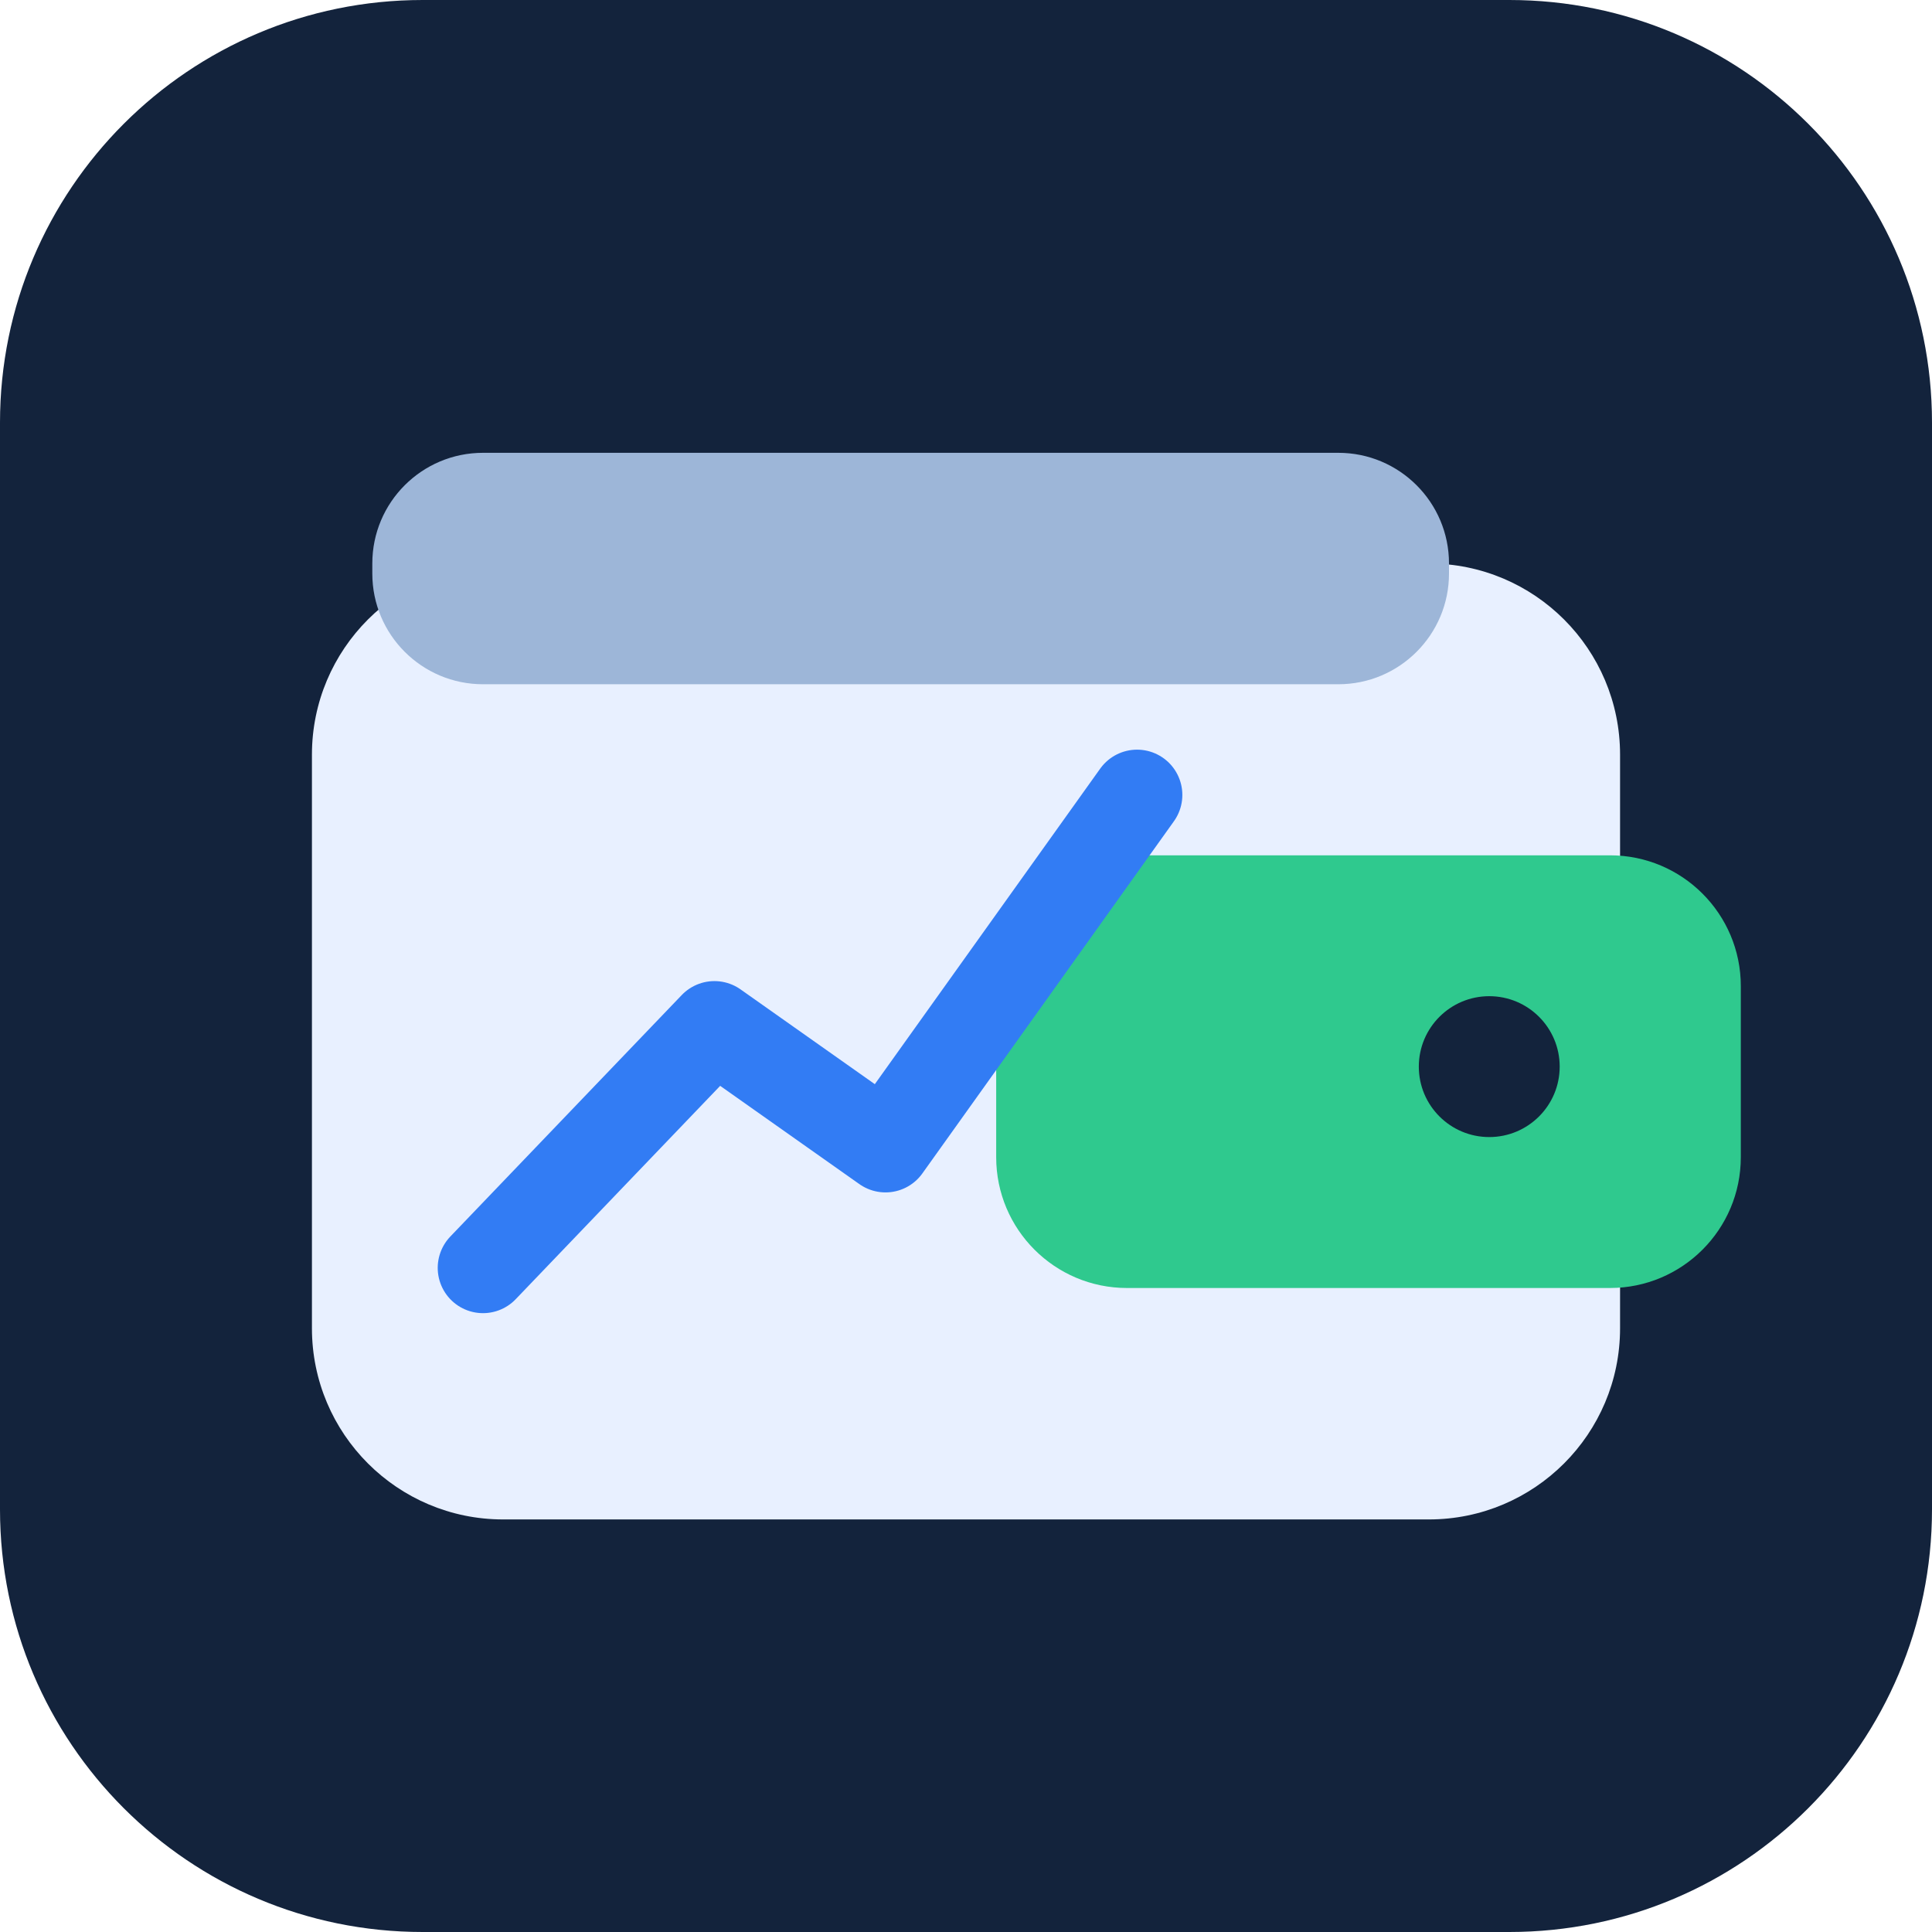
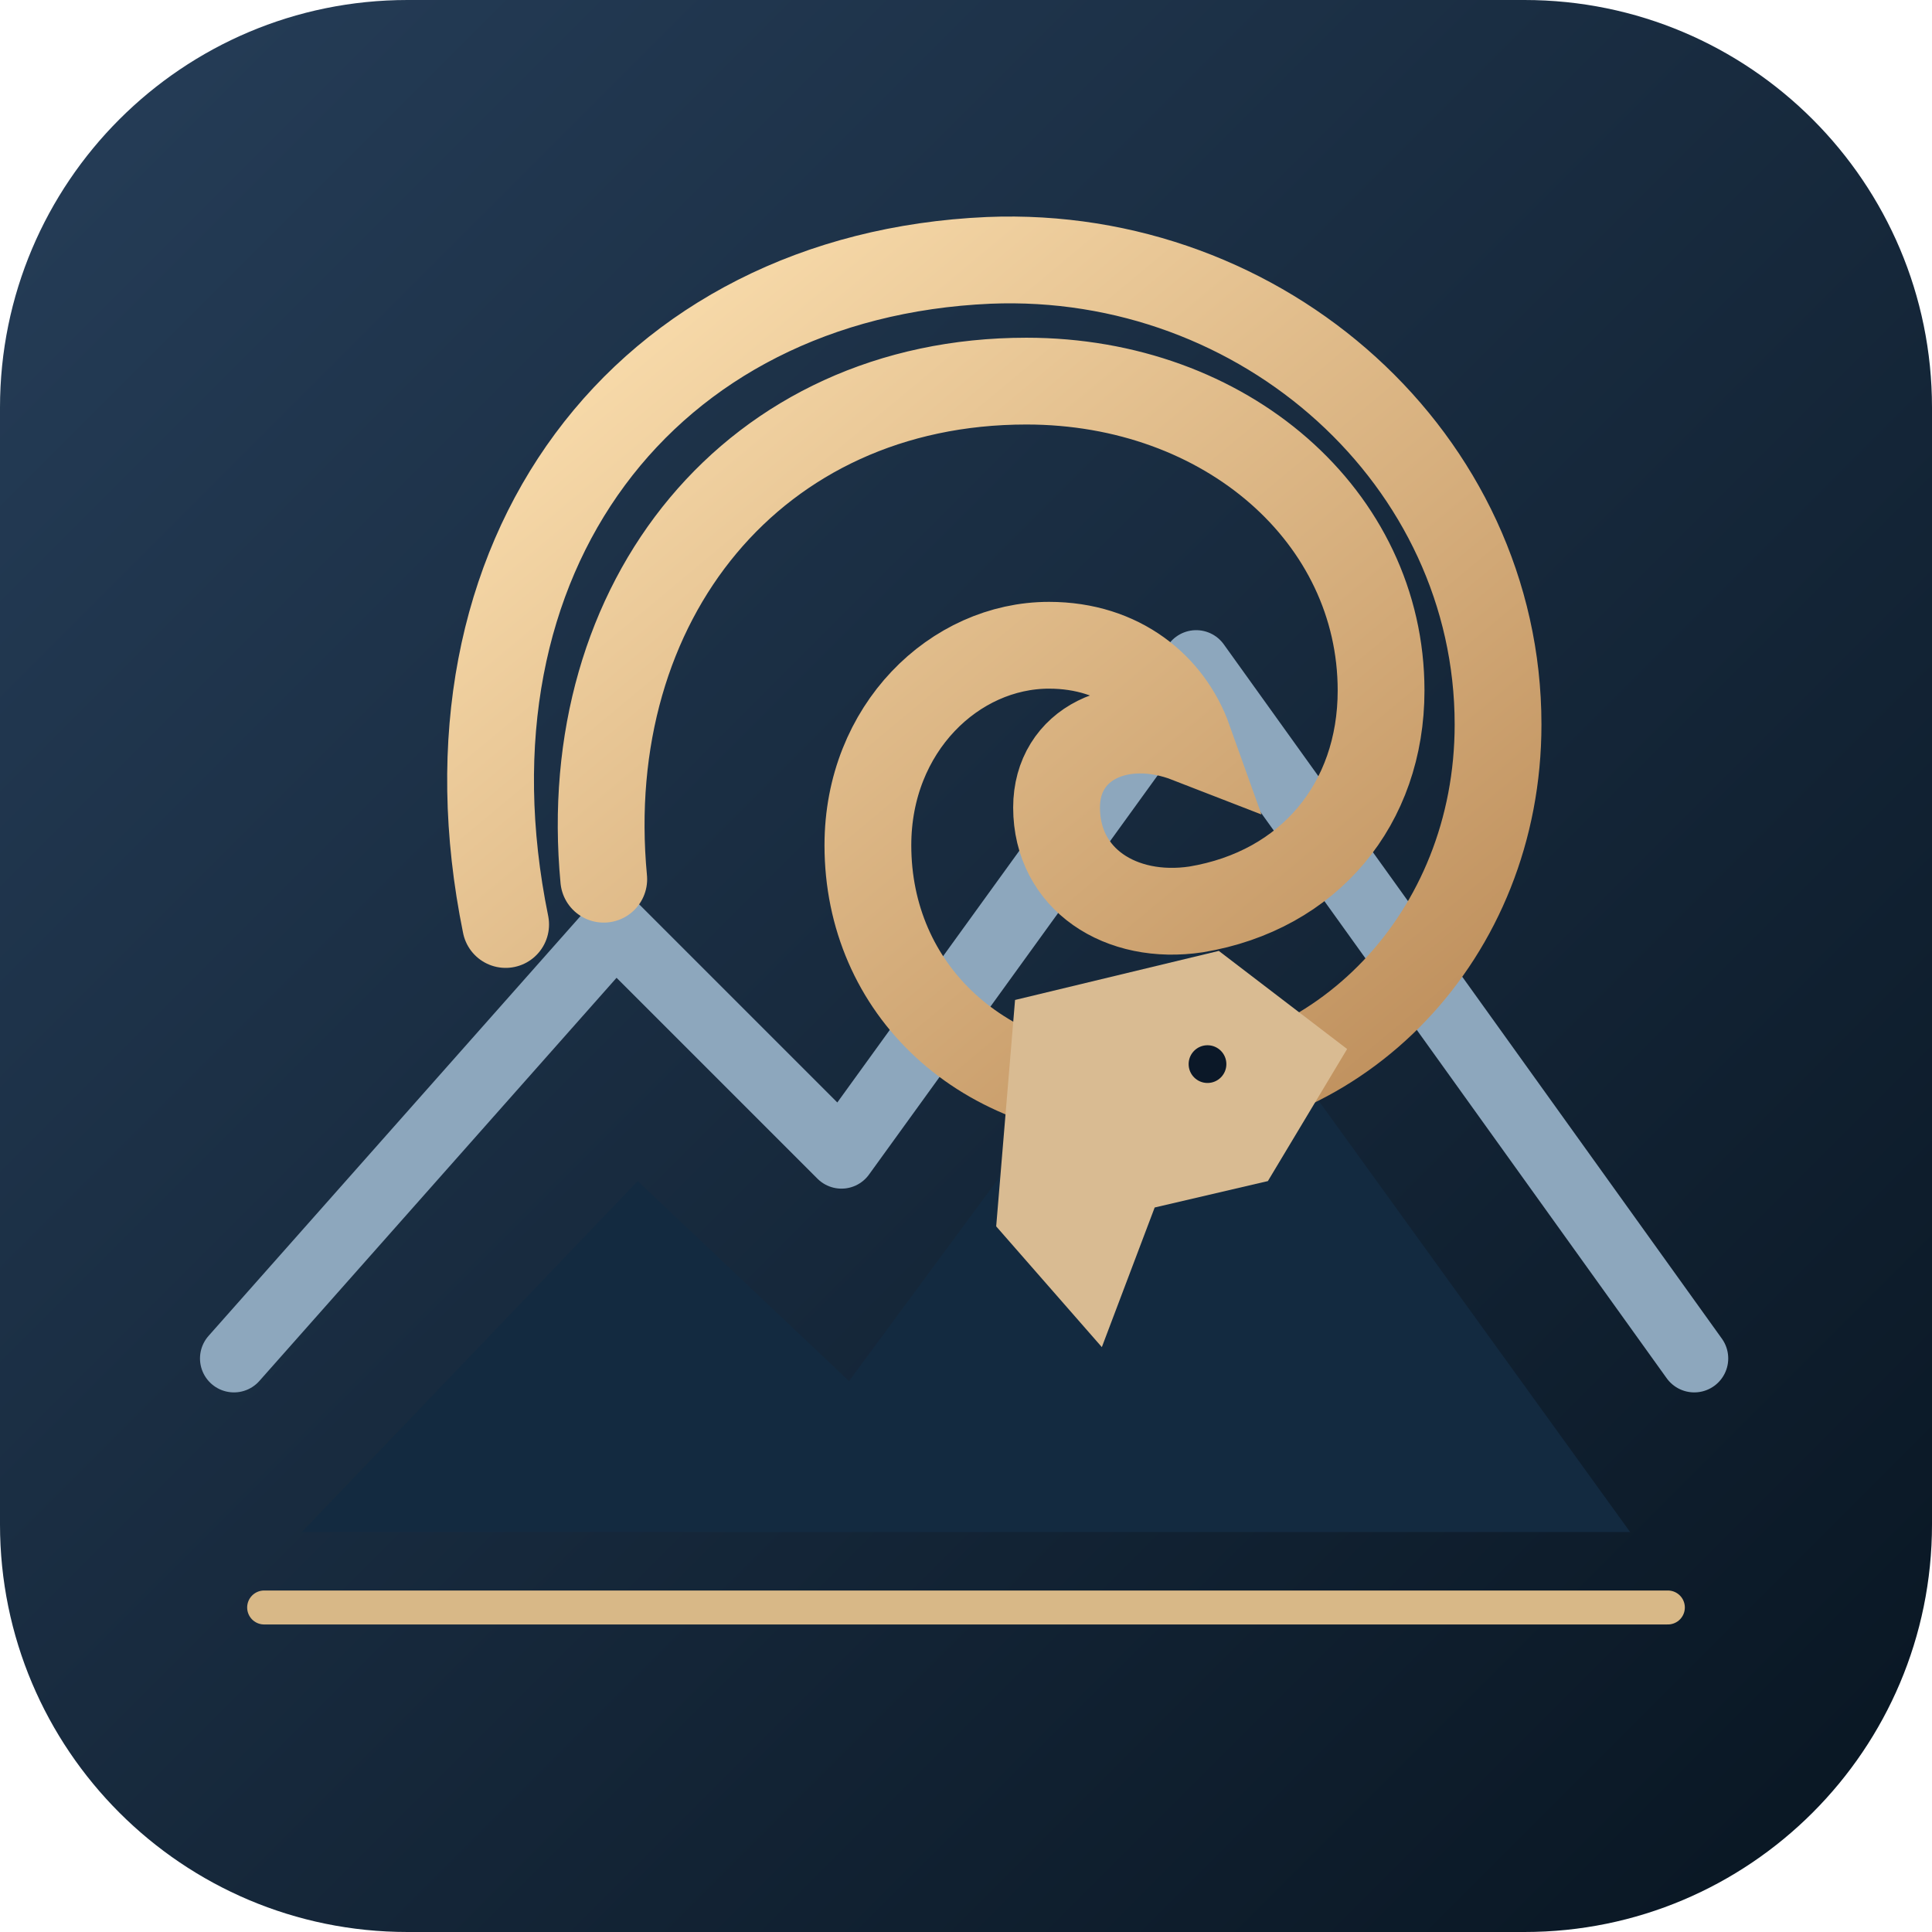
- <svg xmlns="http://www.w3.org/2000/svg" viewBox="0 0 192 192">
-   <rect width="192" height="192" rx="42" fill="#13233c" />
-   <rect x="31" y="56" width="130" height="95" rx="19" fill="#e8f0ff" />
-   <rect x="37" y="45" width="107" height="23" rx="11" fill="#9db6d8" />
-   <rect x="99" y="85" width="74" height="43" rx="13" fill="#2fc98e" />
-   <circle cx="148" cy="106" r="7" fill="#13233c" />
-   <path d="M48 126l23-24 17 12 25-35" fill="none" stroke="#327cf4" stroke-width="9" stroke-linecap="round" stroke-linejoin="round" />
+ <svg xmlns="http://www.w3.org/2000/svg" viewBox="0 0 512 512">
+   <defs>
+     <linearGradient id="bg" x2="1" y2="1">
+       <stop stop-color="#263e59" />
+       <stop offset="1" stop-color="#081521" />
+     </linearGradient>
+     <linearGradient id="gold" x2="1" y2="1">
+       <stop stop-color="#ffe4b4" />
+       <stop offset="1" stop-color="#bb8b58" />
+     </linearGradient>
+   </defs>
+   <rect width="512" height="512" rx="108" fill="url(#bg)" />
+   <path d="M62 360 163 246l60 60 94-130 132 184" fill="none" stroke="#8da7bd" stroke-width="18" stroke-linecap="round" stroke-linejoin="round" />
+   <path d="M80 406 169 313l56 53 90-122 117 162" fill="#132a40" />
+   <path d="M134 245c-20-98 37-172 128-176 73-3 135 53 135 123 0 56-42 99-93 99-44 0-74-29-74-67 0-31 23-53 48-53 19 0 32 11 37 25-18-7-35 1-35 18 0 19 17 30 37 27 30-5 49-28 49-58 0-46-41-82-94-82-72 0-119 58-112 132" fill="none" stroke="url(#gold)" stroke-width="23" stroke-linecap="round" />
+   <path d="m269 265 54-13 34 26-21 35-30 7-14 37-28-32z" fill="#d9bb92" />
+   <circle cx="320" cy="282" r="5" fill="#0b1828" />
+   <path d="M70 426h372" stroke="#d8b887" stroke-width="9" stroke-linecap="round" />
</svg>
